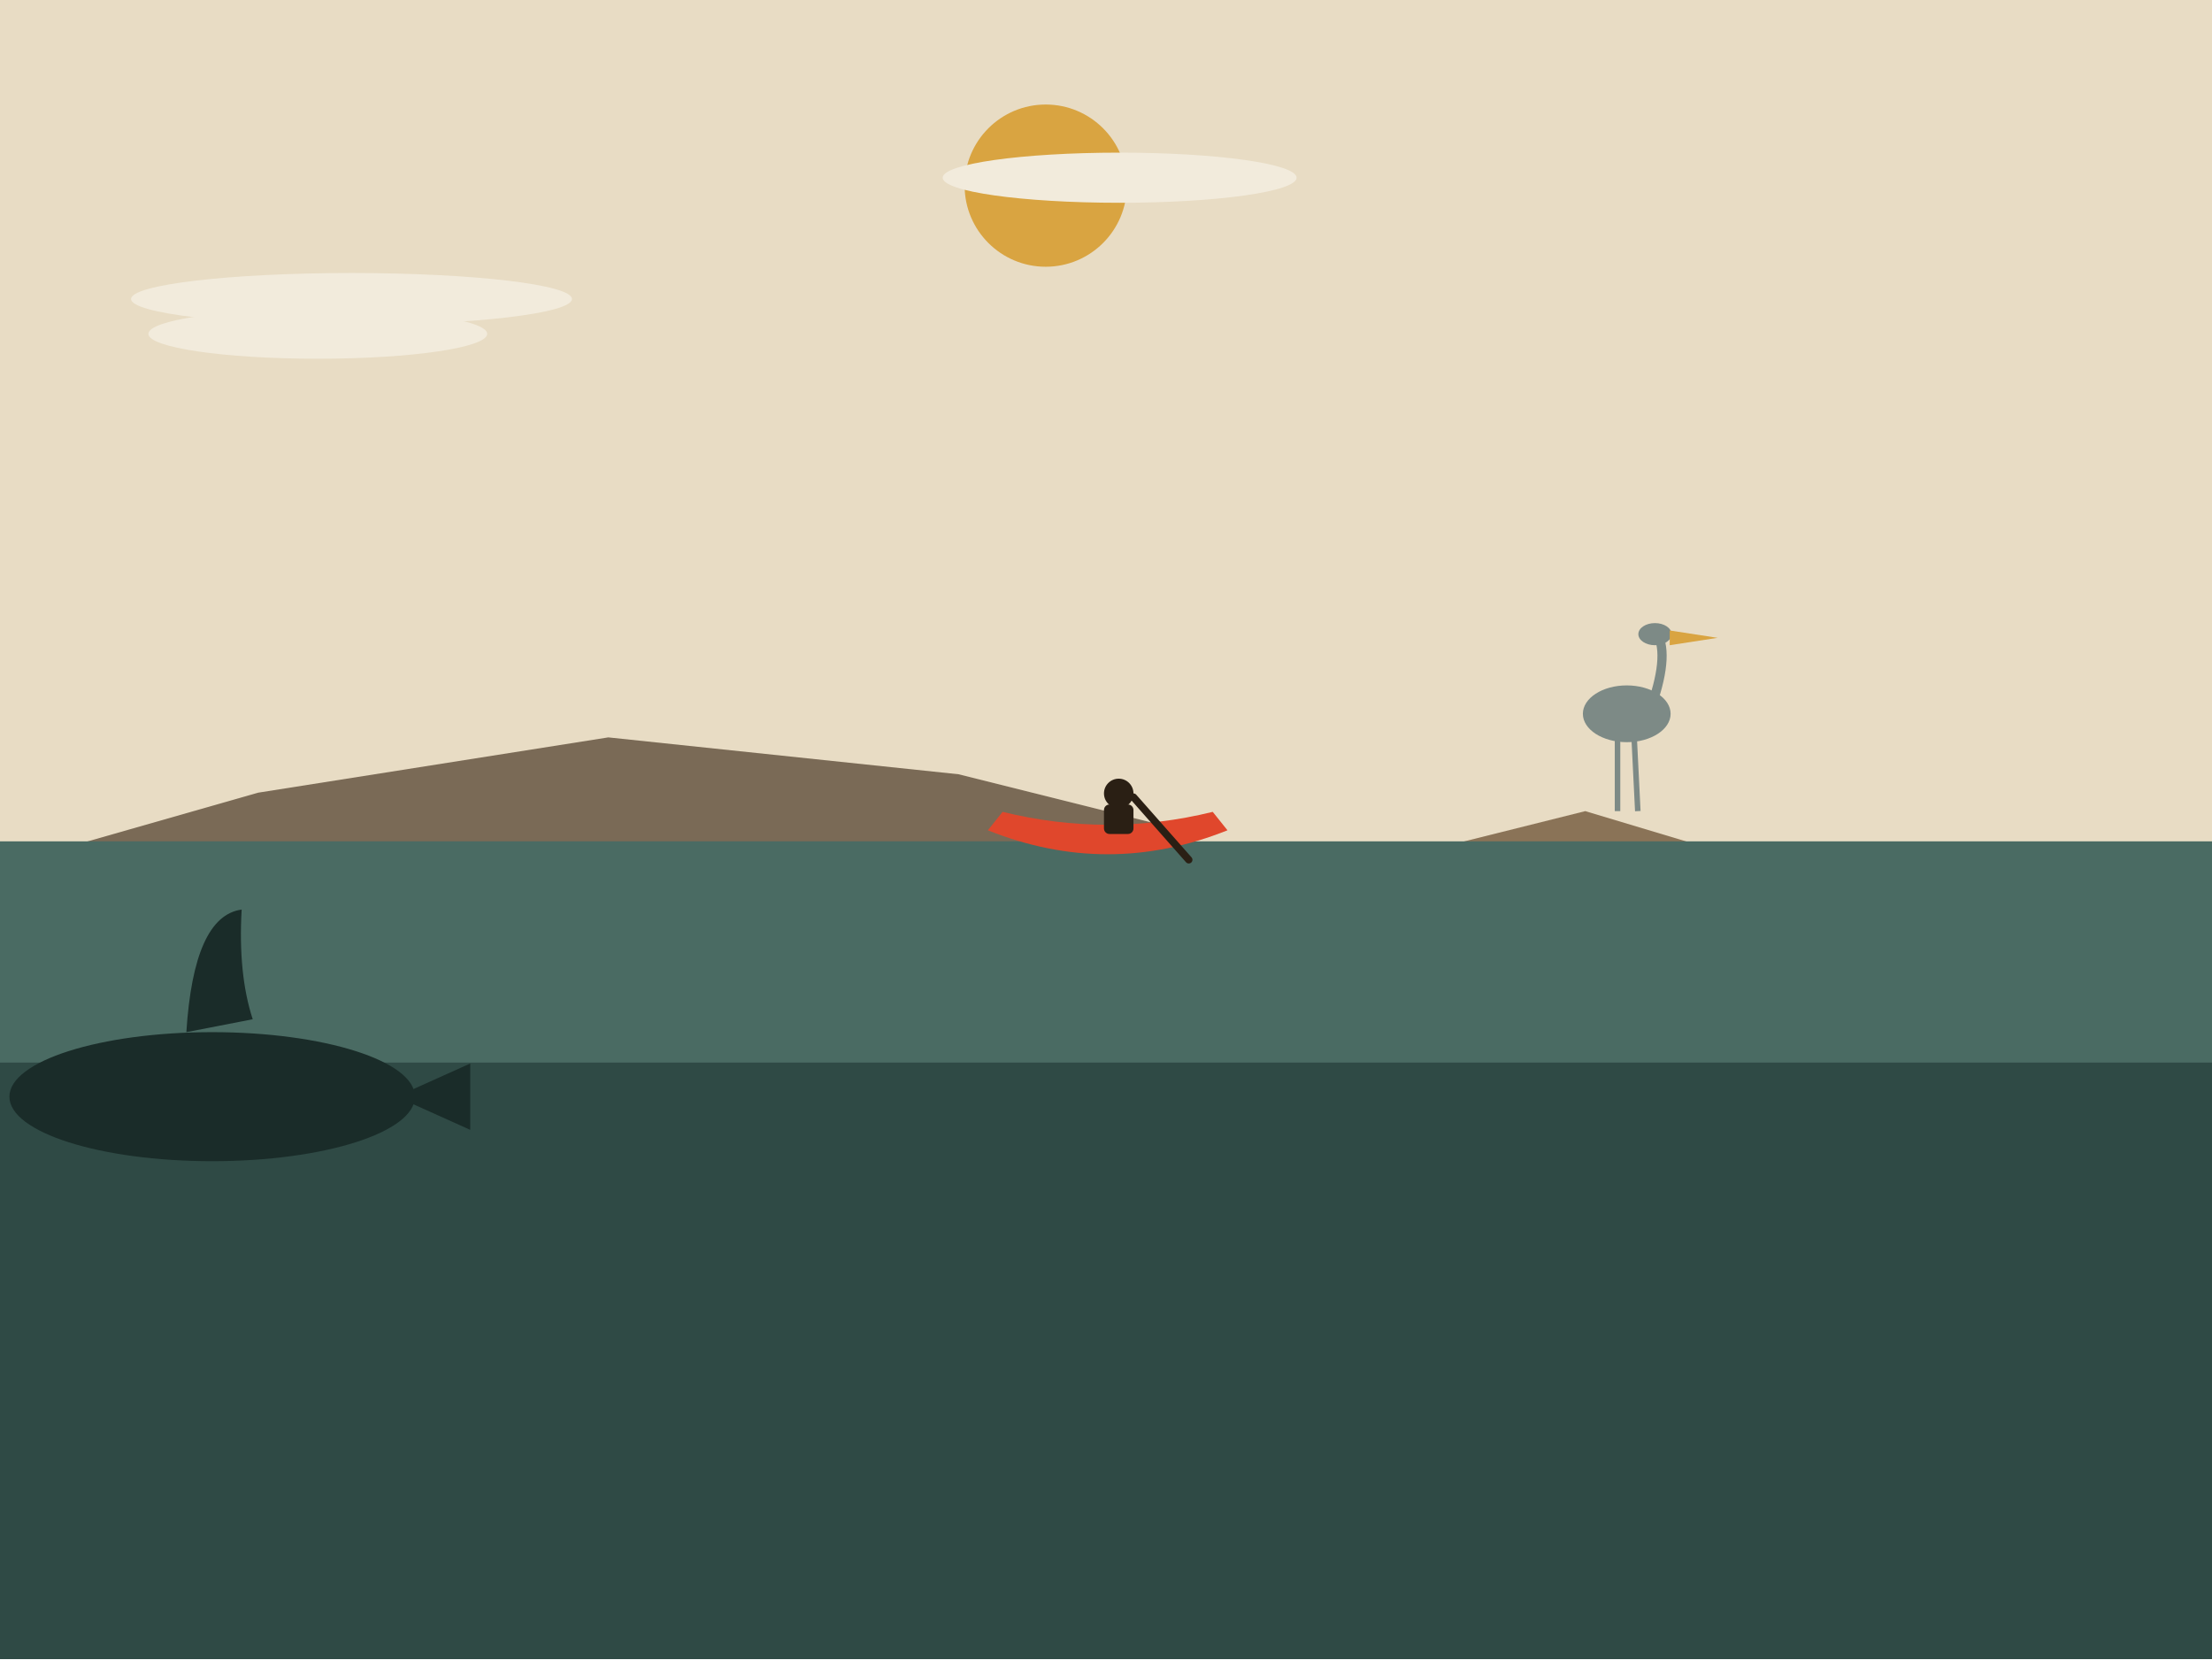
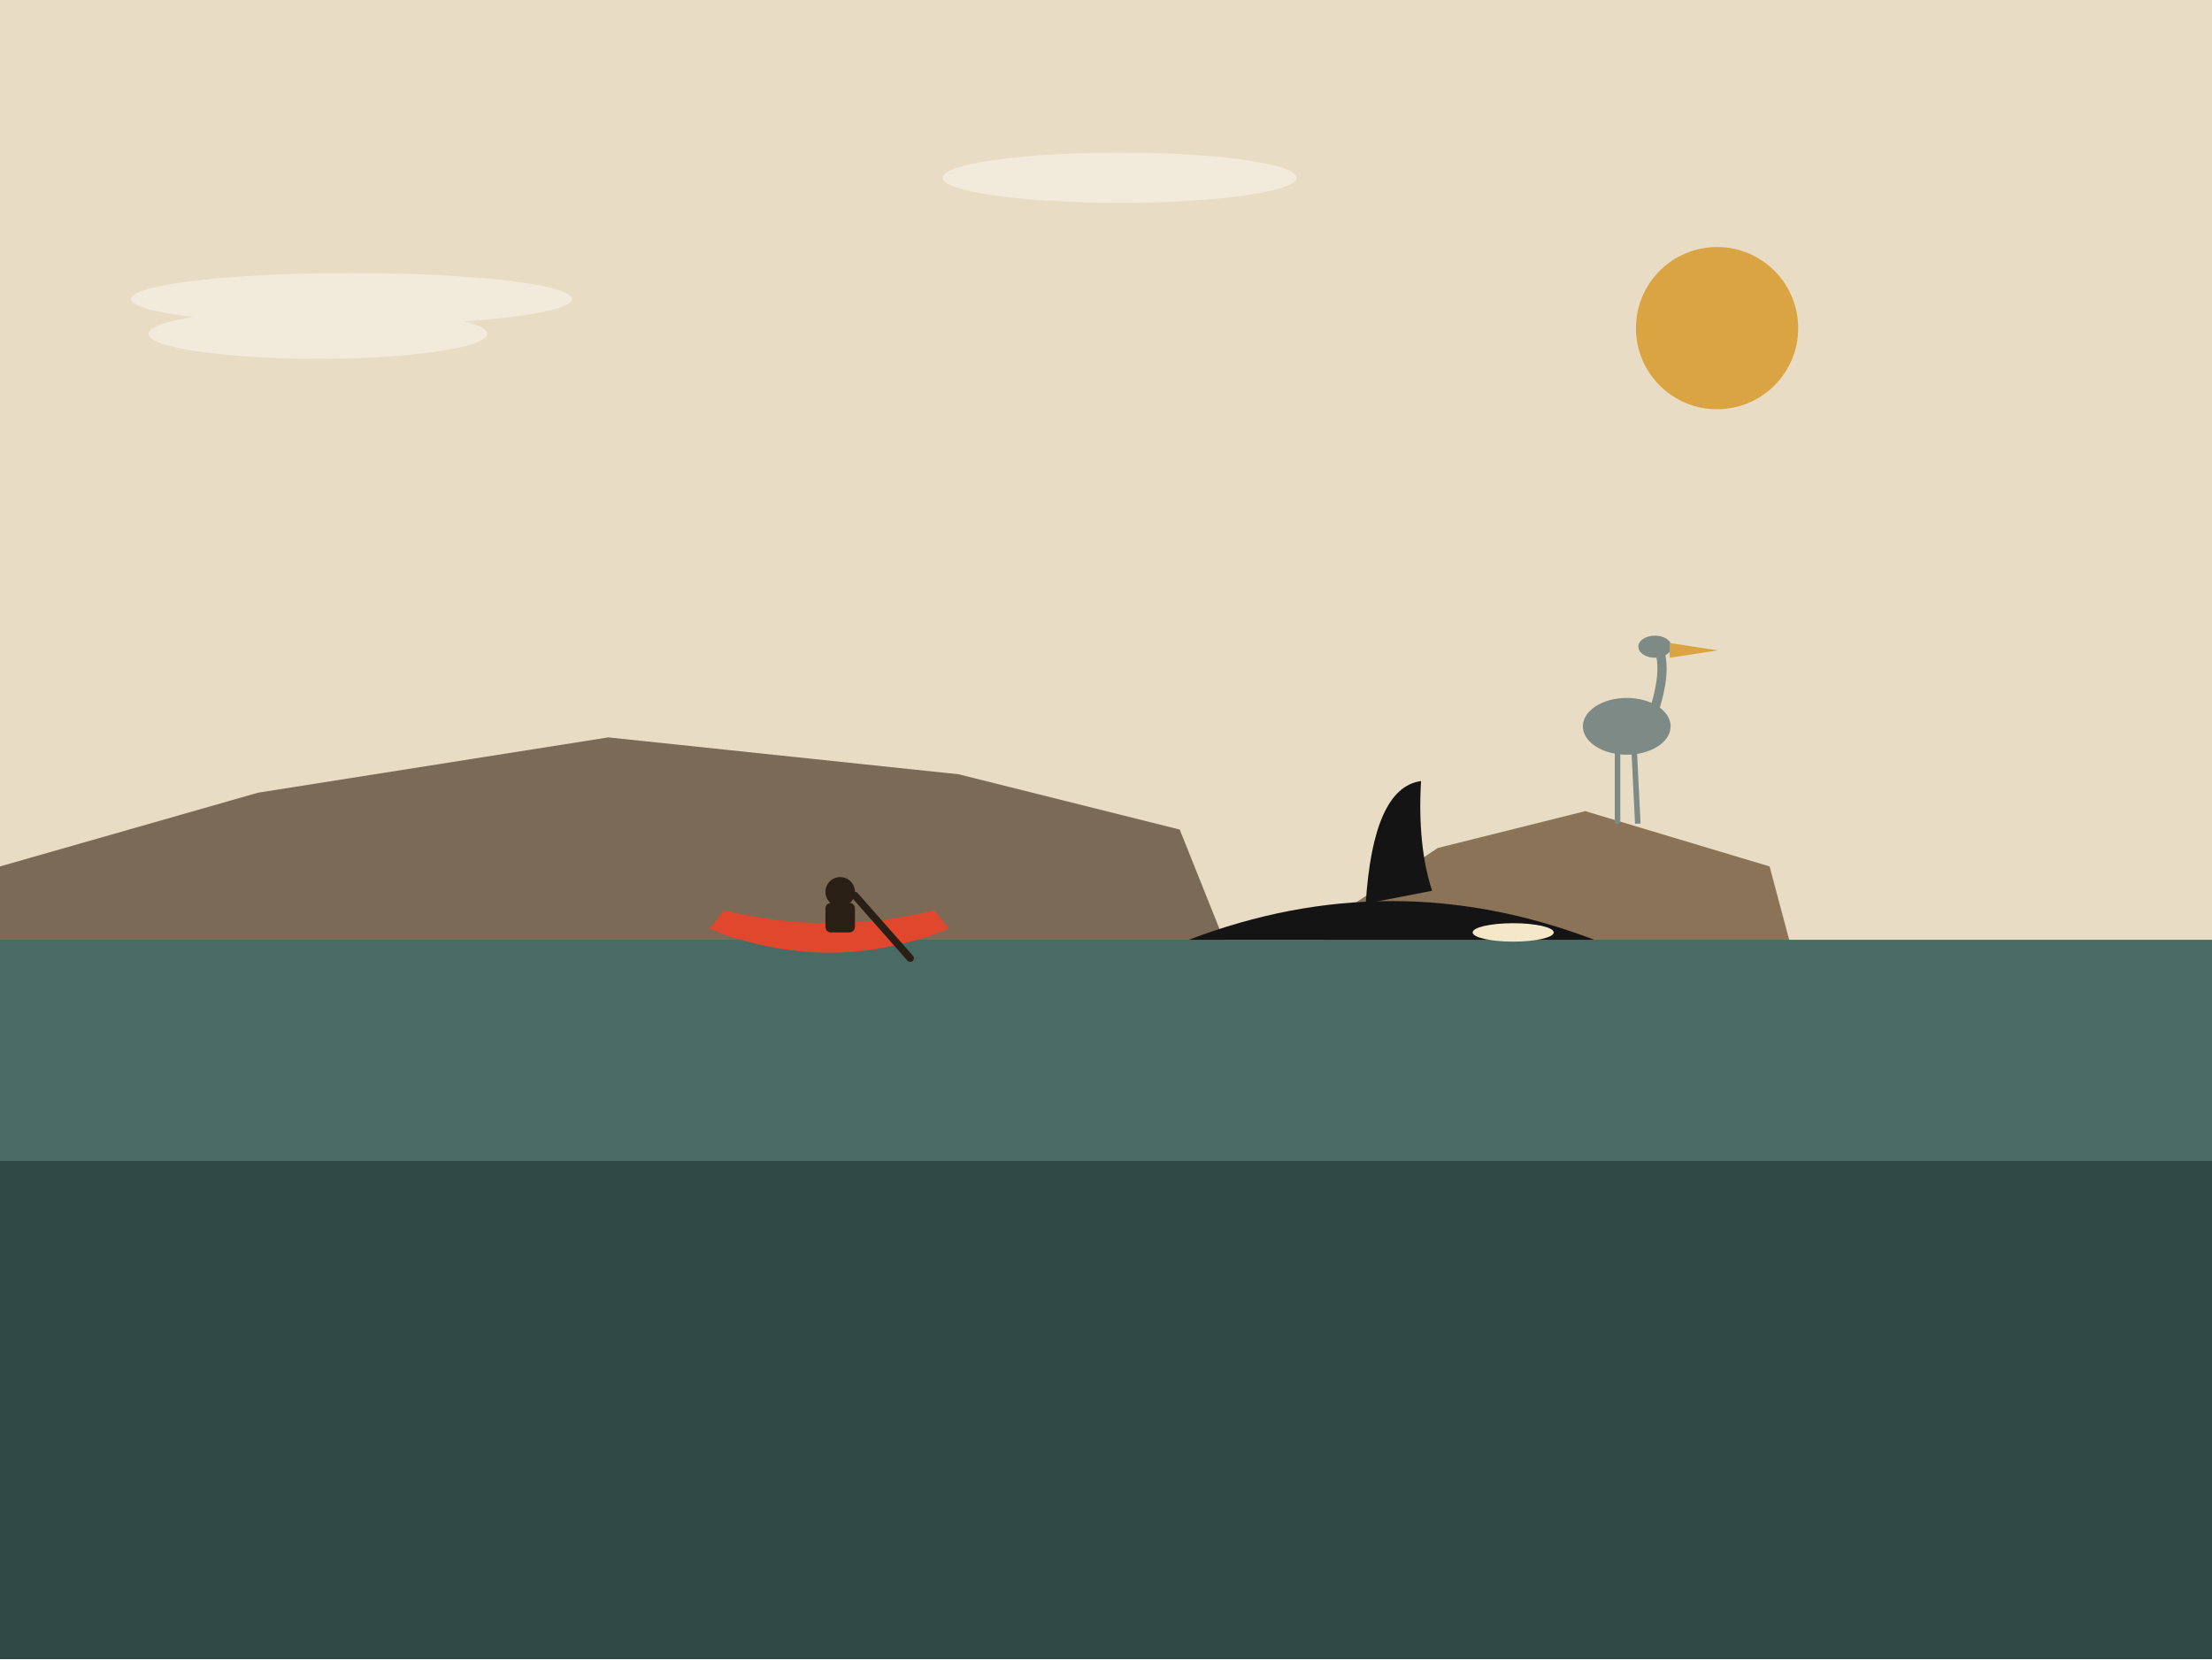
<svg xmlns="http://www.w3.org/2000/svg" viewBox="0 0 1200 900" width="1200" height="900">
  <rect width="1200" height="900" fill="#e8dcc4" />
-   <circle cx="567.3" cy="100.7" r="44" fill="#d9a441" />
+   <circle cx="931.5" cy="178.0" r="44" fill="#d9a441" />
  <ellipse cx="172.4" cy="181.1" rx="91.9" ry="13.5" fill="#f2ebdc" />
  <ellipse cx="607.4" cy="96.4" rx="96.0" ry="13.6" fill="#f2ebdc" />
  <ellipse cx="190.7" cy="162.2" rx="119.6" ry="14.1" fill="#f2ebdc" />
  <polygon points="0.0,600.0 0.0,470.0 140.0,430.0 330.0,400.0 520.0,420.0 640.0,450.0 700.0,600.0" fill="#7a6a56" />
  <polygon points="700.0,620.0 720.0,500.0 780.0,460.0 860.0,440.0 960.0,470.0 1000.0,620.0" fill="#8a7357" />
-   <rect x="0" y="456.4" width="1200" height="443.6" fill="#4a6b63" />
-   <rect x="0" y="576.4" width="1200" height="323.6" fill="#2f4a45" />
-   <ellipse cx="115.1" cy="594.9" rx="110.0" ry="35.0" fill="#1a2c29" />
-   <path d="M101.1 559.9 q4 -63.0 30 -66.5 q-2 35.0 6 59.5z" fill="#1a2c29" />
-   <path d="M215.1 594.9 l40 -18 l0 36z" fill="#1a2c29" />
-   <path d="M535.9 450.4 q65.0 26.0 130.0 0 l-8 -10 q-57.0 14 -114.0 0z" fill="#e0472c" />
-   <circle cx="606.9" cy="430.4" r="8" fill="#2a1f14" />
-   <rect x="598.9" y="436.4" width="16" height="16" rx="3" fill="#2a1f14" />
-   <line x1="614.9" y1="432.4" x2="644.9" y2="466.4" stroke="#2a1f14" stroke-width="4" stroke-linecap="round" />
-   <line x1="877.5" y1="440.0" x2="877.5" y2="399.7" stroke="#7d8a86" stroke-width="3" />
-   <line x1="888.5" y1="440.0" x2="886.5" y2="399.7" stroke="#7d8a86" stroke-width="3" />
-   <ellipse cx="882.5" cy="387.2" rx="23.8" ry="15.4" fill="#7d8a86" />
-   <path d="M896.1 382.4 q10 -28.8 2 -40.3" fill="none" stroke="#7d8a86" stroke-width="5" stroke-linecap="round" />
-   <ellipse cx="897.8" cy="344.0" rx="9" ry="6" fill="#7d8a86" />
-   <path d="M905.8 342.0 l26 4 l-26 4z" fill="#d9a441" />
+   <rect x="0" y="509.8" width="1200" height="390.2" fill="#4a6b63" />
+   <rect x="0" y="629.8" width="1200" height="270.2" fill="#2f4a45" />
+   <path d="M644.9 509.8 q110.0 -42.0 220.0 0z" fill="#141414" />
+   <path d="M740.9 490.2 q4 -63.0 30 -66.5 q-2 35.0 6 59.5z" fill="#141414" />
+   <ellipse cx="820.9" cy="505.8" rx="22.0" ry="5" fill="#f4e8c8" />
+   <path d="M384.8 503.8 q65.0 26.0 130.0 0 l-8 -10 q-57.0 14 -114.0 0z" fill="#e0472c" />
+   <circle cx="455.8" cy="483.8" r="8" fill="#2a1f14" />
+   <rect x="447.8" y="489.8" width="16" height="16" rx="3" fill="#2a1f14" />
+   <line x1="463.8" y1="485.8" x2="493.8" y2="519.8" stroke="#2a1f14" stroke-width="4" stroke-linecap="round" />
+   <line x1="877.5" y1="446.8" x2="877.5" y2="406.4" stroke="#7d8a86" stroke-width="3" />
+   <line x1="888.5" y1="446.8" x2="886.5" y2="406.4" stroke="#7d8a86" stroke-width="3" />
+   <ellipse cx="882.5" cy="394.0" rx="23.8" ry="15.4" fill="#7d8a86" />
+   <path d="M896.1 389.2 q10 -28.8 2 -40.3" fill="none" stroke="#7d8a86" stroke-width="5" stroke-linecap="round" />
+   <ellipse cx="897.8" cy="350.8" rx="9" ry="6" fill="#7d8a86" />
+   <path d="M905.8 348.8 l26 4 l-26 4z" fill="#d9a441" />
</svg>
